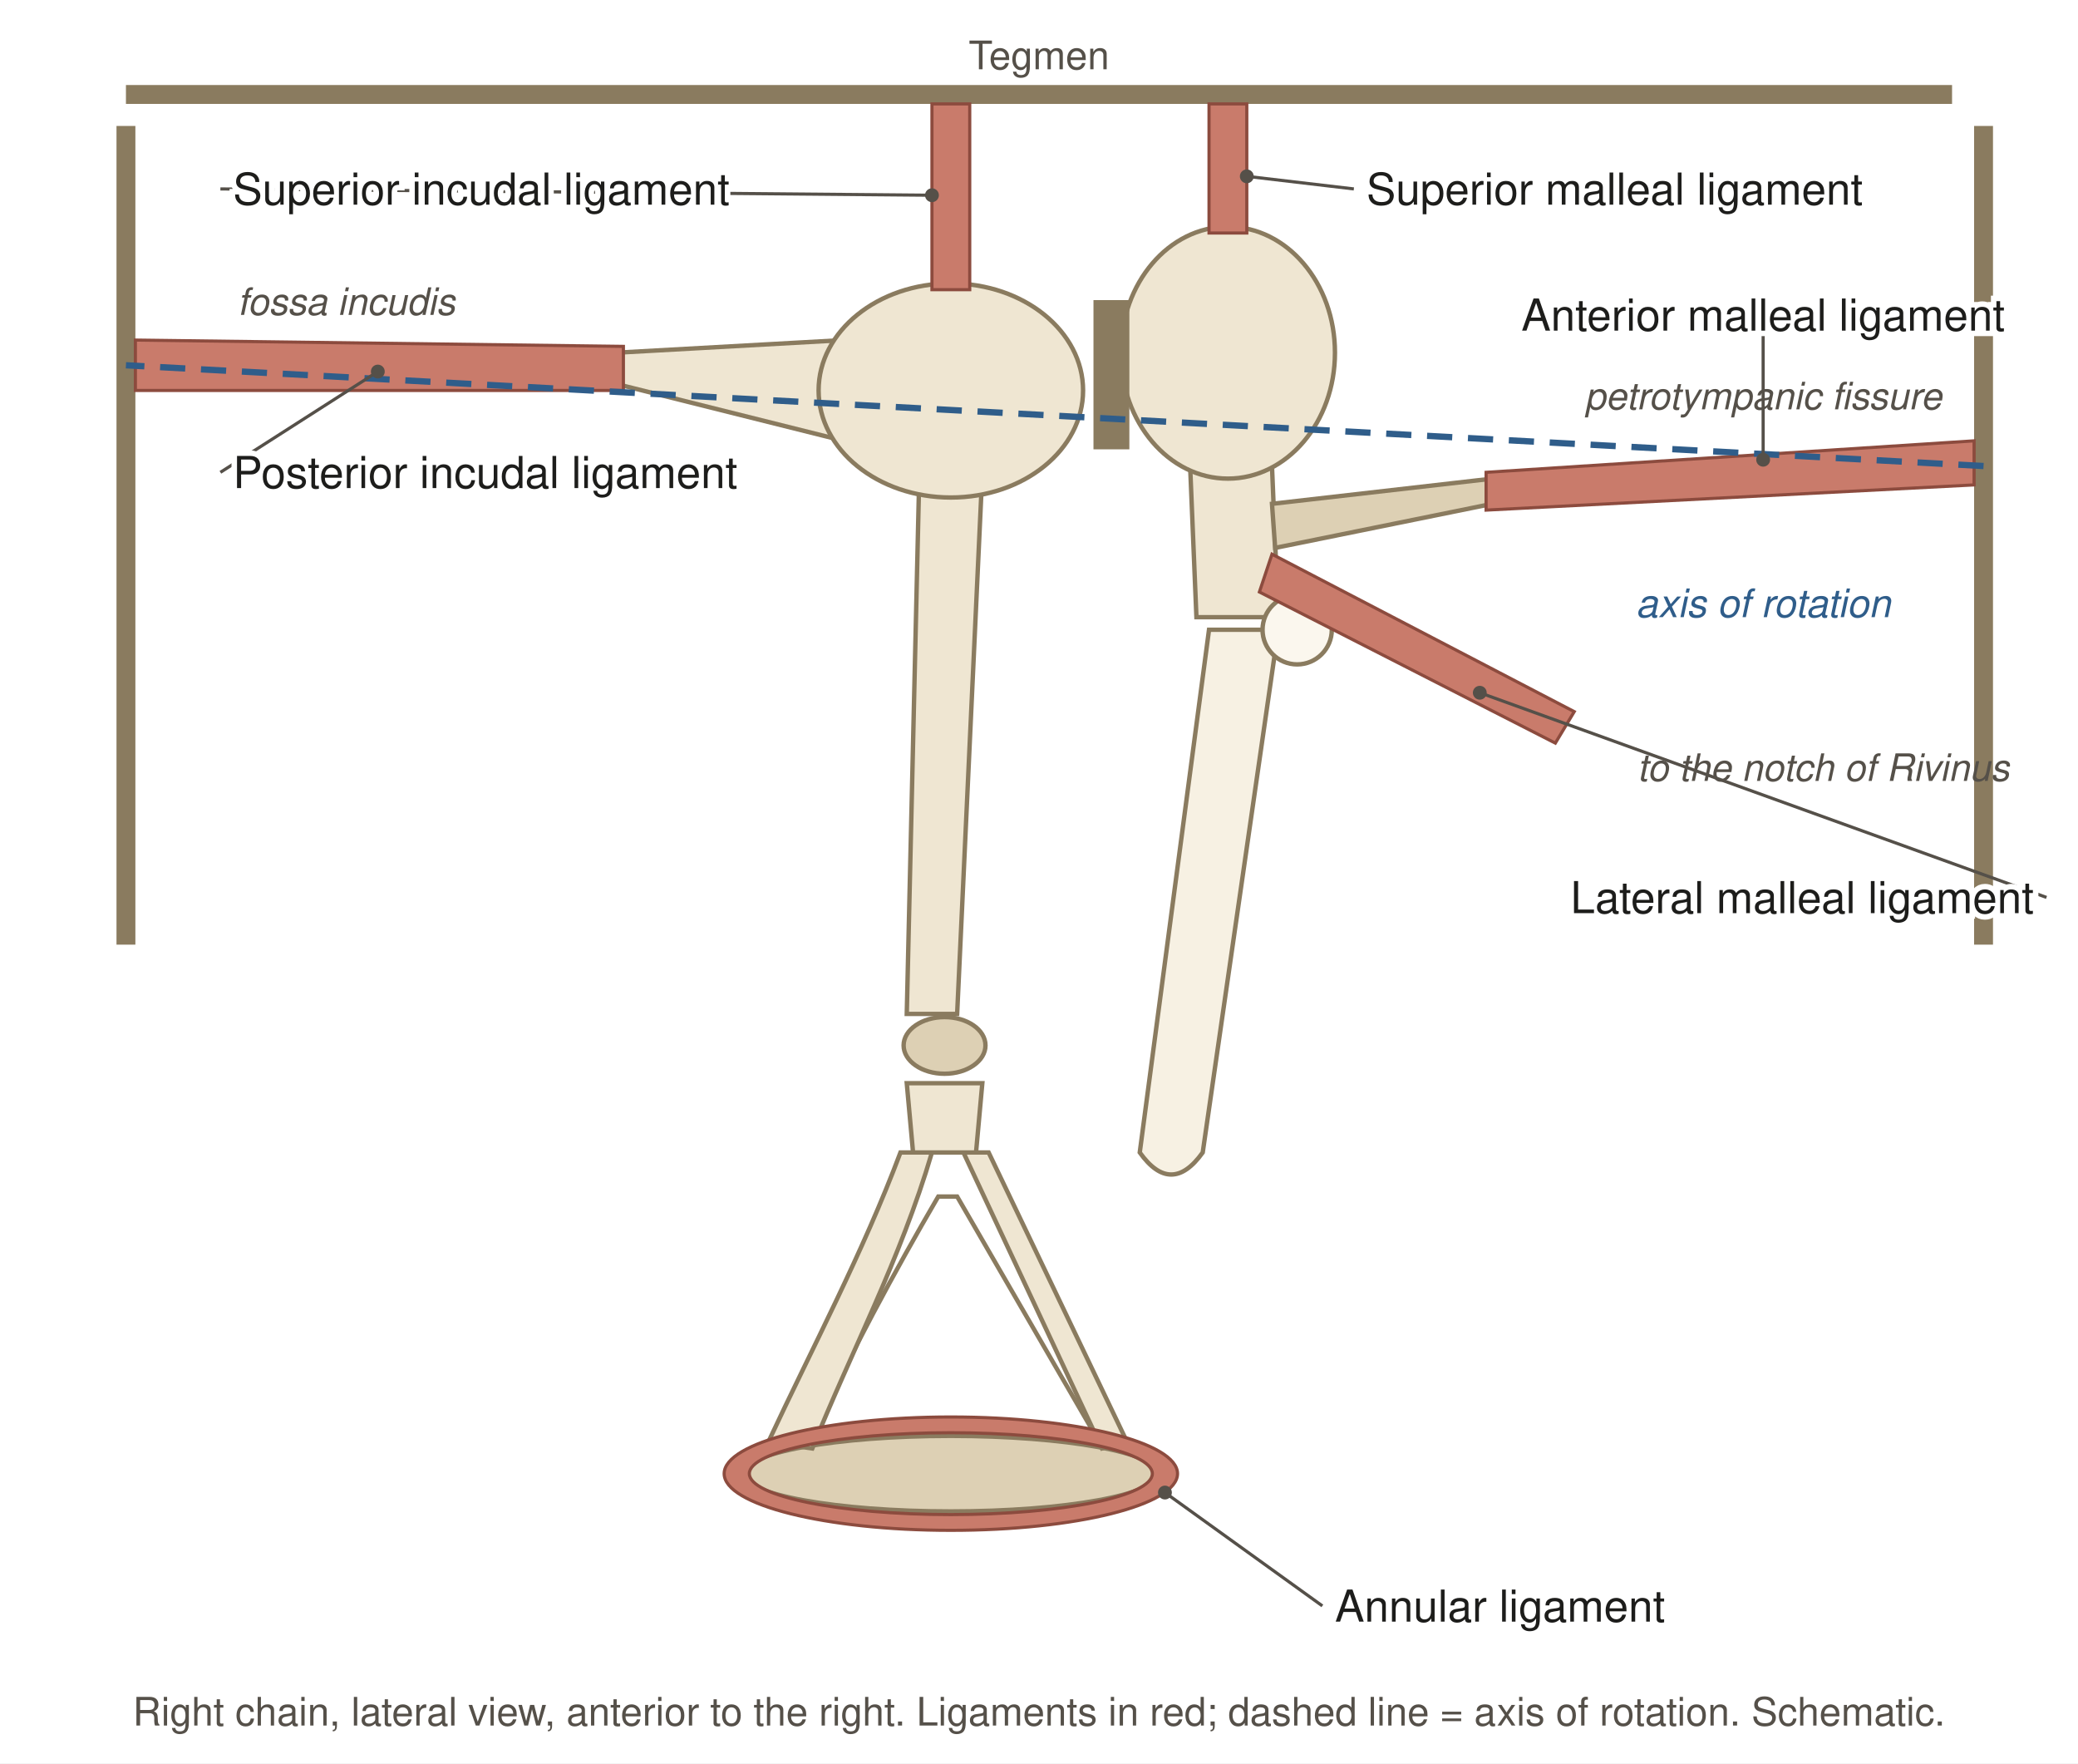
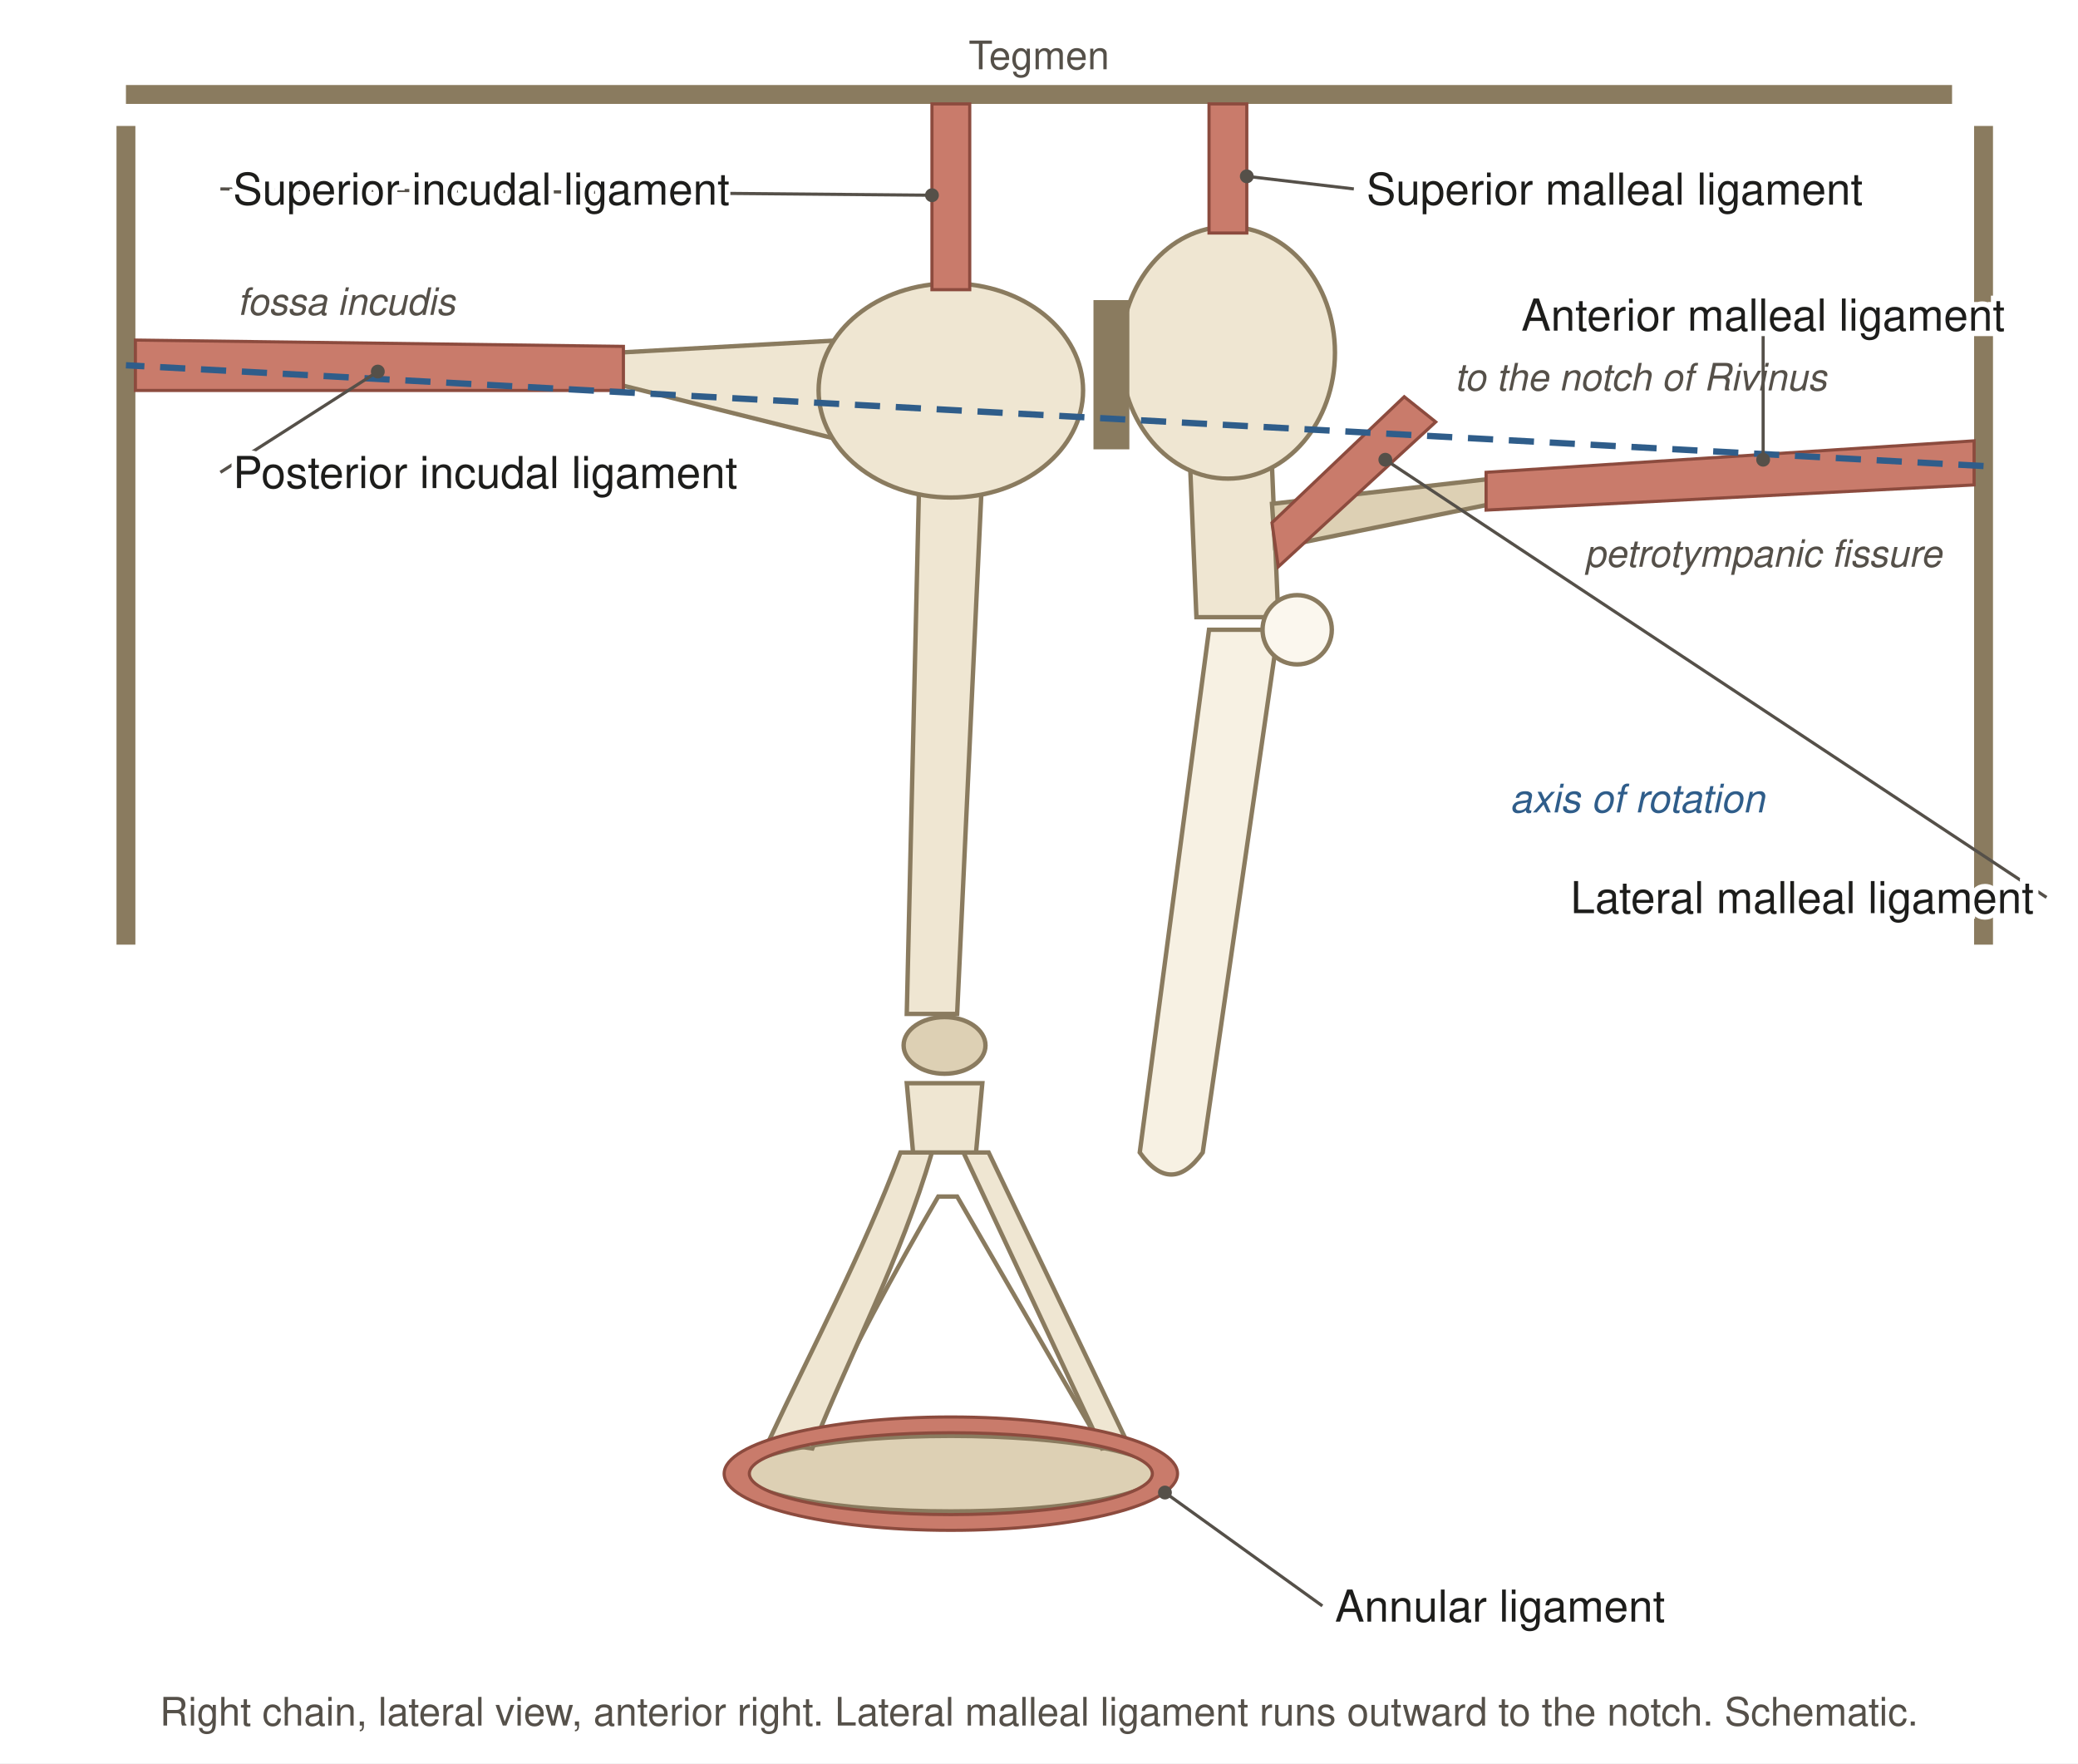
<svg xmlns="http://www.w3.org/2000/svg" viewBox="0 0 660 560" width="660" height="560" font-family="Helvetica, Arial, sans-serif" font-size="15" fill="#1d1d1b">
  <rect width="660" height="560" fill="#ffffff" />
  <line x1="40" y1="30" x2="620" y2="30" stroke="#8a7b5f" stroke-width="6" pointer-events="none" />
  <text x="330" y="22" text-anchor="middle" font-size="12.5" font-weight="normal" fill="#555049">Tegmen</text>
  <line x1="630" y1="40" x2="630" y2="300" stroke="#8a7b5f" stroke-width="6" pointer-events="none" />
  <line x1="40" y1="40" x2="40" y2="300" stroke="#8a7b5f" stroke-width="6" pointer-events="none" />
  <g fill="#ffffff" stroke="#8a7b5f" stroke-width="1.4" pointer-events="none">
    <path d="M 298 380 L 304 380 L 348 456 L 258 456 C 270 430 284 404 298 380 Z" />
  </g>
  <g fill="#ddd0b4" stroke="#8a7b5f" stroke-width="1.4" pointer-events="none">
    <ellipse cx="302" cy="468" rx="66" ry="12" />
  </g>
  <g fill="#efe6d2" stroke="#8a7b5f" stroke-width="1.4" pointer-events="none">
    <path d="M 306 366 L 314 366 L 358 458 L 350 460 Z" />
  </g>
  <g fill="#efe6d2" stroke="#8a7b5f" stroke-width="1.4" pointer-events="none">
    <path d="M 286 366 L 296 366 C 286 400 270 430 258 460 L 244 458 C 258 428 274 398 286 366 Z" />
  </g>
  <g fill="#efe6d2" stroke="#8a7b5f" stroke-width="1.4" pointer-events="none">
    <path d="M 288 344 L 312 344 L 310 366 L 290 366 Z" />
  </g>
  <g fill="#efe6d2" stroke="#8a7b5f" stroke-width="1.4" pointer-events="none">
    <path d="M 292 150 L 312 150 L 304 322 L 288 322 Z" />
  </g>
  <g fill="#ddd0b4" stroke="#8a7b5f" stroke-width="1.4" pointer-events="none">
    <ellipse cx="300" cy="332" rx="13" ry="9" />
  </g>
  <g fill="#efe6d2" stroke="#8a7b5f" stroke-width="1.4" pointer-events="none">
    <path d="M 268 108 L 196 112 L 196 122 L 268 140 Z" />
  </g>
  <g fill="#efe6d2" stroke="#8a7b5f" stroke-width="1.4" pointer-events="none">
    <ellipse cx="302" cy="124" rx="42" ry="34" />
  </g>
  <g fill="#f7f1e3" stroke="#8a7b5f" stroke-width="1.4" pointer-events="none">
    <path d="M 384 200 L 406 200 L 382 366 Q 372 380 362 366 Z" />
  </g>
  <g fill="#efe6d2" stroke="#8a7b5f" stroke-width="1.4" pointer-events="none">
    <path d="M 378 148 L 404 148 L 406 196 L 380 196 Z" />
  </g>
  <g fill="#ddd0b4" stroke="#8a7b5f" stroke-width="1.4" pointer-events="none">
    <path d="M 404 160 L 474 152 L 474 160 L 405 174 Z" />
  </g>
  <g fill="#efe6d2" stroke="#8a7b5f" stroke-width="1.4" pointer-events="none">
    <ellipse cx="390" cy="112" rx="34" ry="40" />
  </g>
  <g fill="#8a7b5f" stroke="#8a7b5f" stroke-width="1.4" pointer-events="none">
    <path d="M 348 96 L 358 96 L 358 142 L 348 142 Z" />
  </g>
  <g fill="#fbf7ee" stroke="#8a7b5f" stroke-width="1.4" pointer-events="none">
    <circle cx="412" cy="200" r="11" />
  </g>
  <g data-g="sml" fill="#c97b6b" stroke="#8c4b3e" stroke-width="1">
    <path d="M 384 33 L 396 33 L 396 74 L 384 74 Z" />
  </g>
  <g data-g="sil" fill="#c97b6b" stroke="#8c4b3e" stroke-width="1">
    <path d="M 296 33 L 308 33 L 308 92 L 296 92 Z" />
  </g>
  <g data-g="aml" fill="#c97b6b" stroke="#8c4b3e" stroke-width="1">
    <path d="M 472 150 L 627 140 L 627 154 L 472 162 Z" />
  </g>
  <g data-g="lml" fill="#c97b6b" stroke="#8c4b3e" stroke-width="1">
-     <path d="M 404 176 L 500 226 L 494 236 L 400 188 Z" />
+     <path d="M 404 166 L 446 126 L 456 134 L 406 180 Z" />
  </g>
  <g data-g="pil" fill="#c97b6b" stroke="#8c4b3e" stroke-width="1">
    <path d="M 43 108 L 198 110 L 198 124 L 43 124 Z" />
  </g>
  <g data-g="annlig" fill="#c97b6b" stroke="#8c4b3e" stroke-width="1" fill-rule="evenodd">
    <path d="M 230 468 A 72 18 0 1 0 374 468 A 72 18 0 1 0 230 468 Z M 238 468 A 64 13 0 1 1 366 468 A 64 13 0 1 1 238 468 Z" />
  </g>
  <line x1="630" y1="148" x2="40" y2="116" stroke="#2f5d8a" stroke-width="2" stroke-dasharray="8 5" pointer-events="none" />
-   <text x="560" y="196" text-anchor="middle" font-size="12.5" font-weight="normal" fill="#2f5d8a" font-style="italic">axis of rotation</text>
-   <text x="520" y="248" text-anchor="start" font-size="12" font-weight="normal" fill="#555049" font-style="italic">to the notch of Rivinus</text>
-   <text x="560" y="130" text-anchor="middle" font-size="12" font-weight="normal" fill="#555049" font-style="italic">petrotympanic fissure</text>
-   <text x="110" y="100" text-anchor="middle" font-size="12" font-weight="normal" fill="#555049" font-style="italic">fossa incudis</text>
+   <text x="520" y="258" text-anchor="middle" font-size="12.5" font-weight="normal" fill="#2f5d8a" font-style="italic">axis of rotation</text>
+   <g data-label="1">
+     <text x="462" y="124" text-anchor="start" font-size="12" font-weight="normal" fill="#555049" font-style="italic">to the notch of Rivinus</text>
+   </g>
+   <g data-label="1">
+     <text x="560" y="180" text-anchor="middle" font-size="12" font-weight="normal" fill="#555049" font-style="italic">petrotympanic fissure</text>
+   </g>
+   <g data-label="1">
+     <text x="110" y="100" text-anchor="middle" font-size="12" font-weight="normal" fill="#555049" font-style="italic">fossa incudis</text>
+   </g>
  <g data-label="1">
    <line x1="396" y1="56" x2="430" y2="60" stroke="#555049" stroke-width="1" />
    <circle cx="396" cy="56" r="2.2" fill="#555049" />
    <text x="434" y="65" text-anchor="start" font-size="14" font-weight="normal" fill="#1d1d1b" stroke="#ffffff" stroke-width="3.5" paint-order="stroke">Superior malleal ligament</text>
  </g>
  <g data-label="1">
    <line x1="296" y1="62" x2="70" y2="60" stroke="#555049" stroke-width="1" />
    <circle cx="296" cy="62" r="2.2" fill="#555049" />
    <text x="74" y="65" text-anchor="start" font-size="14" font-weight="normal" fill="#1d1d1b" stroke="#ffffff" stroke-width="3.5" paint-order="stroke">Superior incudal ligament</text>
  </g>
  <g data-label="1">
    <line x1="560" y1="146" x2="560" y2="100" stroke="#555049" stroke-width="1" />
    <circle cx="560" cy="146" r="2.2" fill="#555049" />
    <text x="560" y="105" text-anchor="middle" font-size="14" font-weight="normal" fill="#1d1d1b" stroke="#ffffff" stroke-width="3.5" paint-order="stroke">Anterior malleal ligament</text>
  </g>
  <g data-label="1">
-     <line x1="470" y1="220" x2="650" y2="285" stroke="#555049" stroke-width="1" />
-     <circle cx="470" cy="220" r="2.2" fill="#555049" />
+     <line x1="440" y1="146" x2="650" y2="285" stroke="#555049" stroke-width="1" />
+     <circle cx="440" cy="146" r="2.2" fill="#555049" />
    <text x="646" y="290" text-anchor="end" font-size="14" font-weight="normal" fill="#1d1d1b" stroke="#ffffff" stroke-width="3.5" paint-order="stroke">Lateral malleal ligament</text>
  </g>
  <g data-label="1">
    <line x1="120" y1="118" x2="70" y2="150" stroke="#555049" stroke-width="1" />
    <circle cx="120" cy="118" r="2.2" fill="#555049" />
    <text x="74" y="155" text-anchor="start" font-size="14" font-weight="normal" fill="#1d1d1b" stroke="#ffffff" stroke-width="3.5" paint-order="stroke">Posterior incudal ligament</text>
  </g>
  <g data-label="1">
    <line x1="370" y1="474" x2="420" y2="510" stroke="#555049" stroke-width="1" />
    <circle cx="370" cy="474" r="2.2" fill="#555049" />
    <text x="424" y="515" text-anchor="start" font-size="14" font-weight="normal" fill="#1d1d1b" stroke="#ffffff" stroke-width="3.5" paint-order="stroke">Annular ligament</text>
  </g>
-   <text x="330" y="548" text-anchor="middle" font-size="12.5" font-weight="normal" fill="#555049">Right chain, lateral view, anterior to the right. Ligaments in red; dashed line = axis of rotation. Schematic.</text>
+   <text x="330" y="548" text-anchor="middle" font-size="12.5" font-weight="normal" fill="#555049">Right chain, lateral view, anterior right. Lateral malleal ligament runs outward to the notch. Schematic.</text>
</svg>
